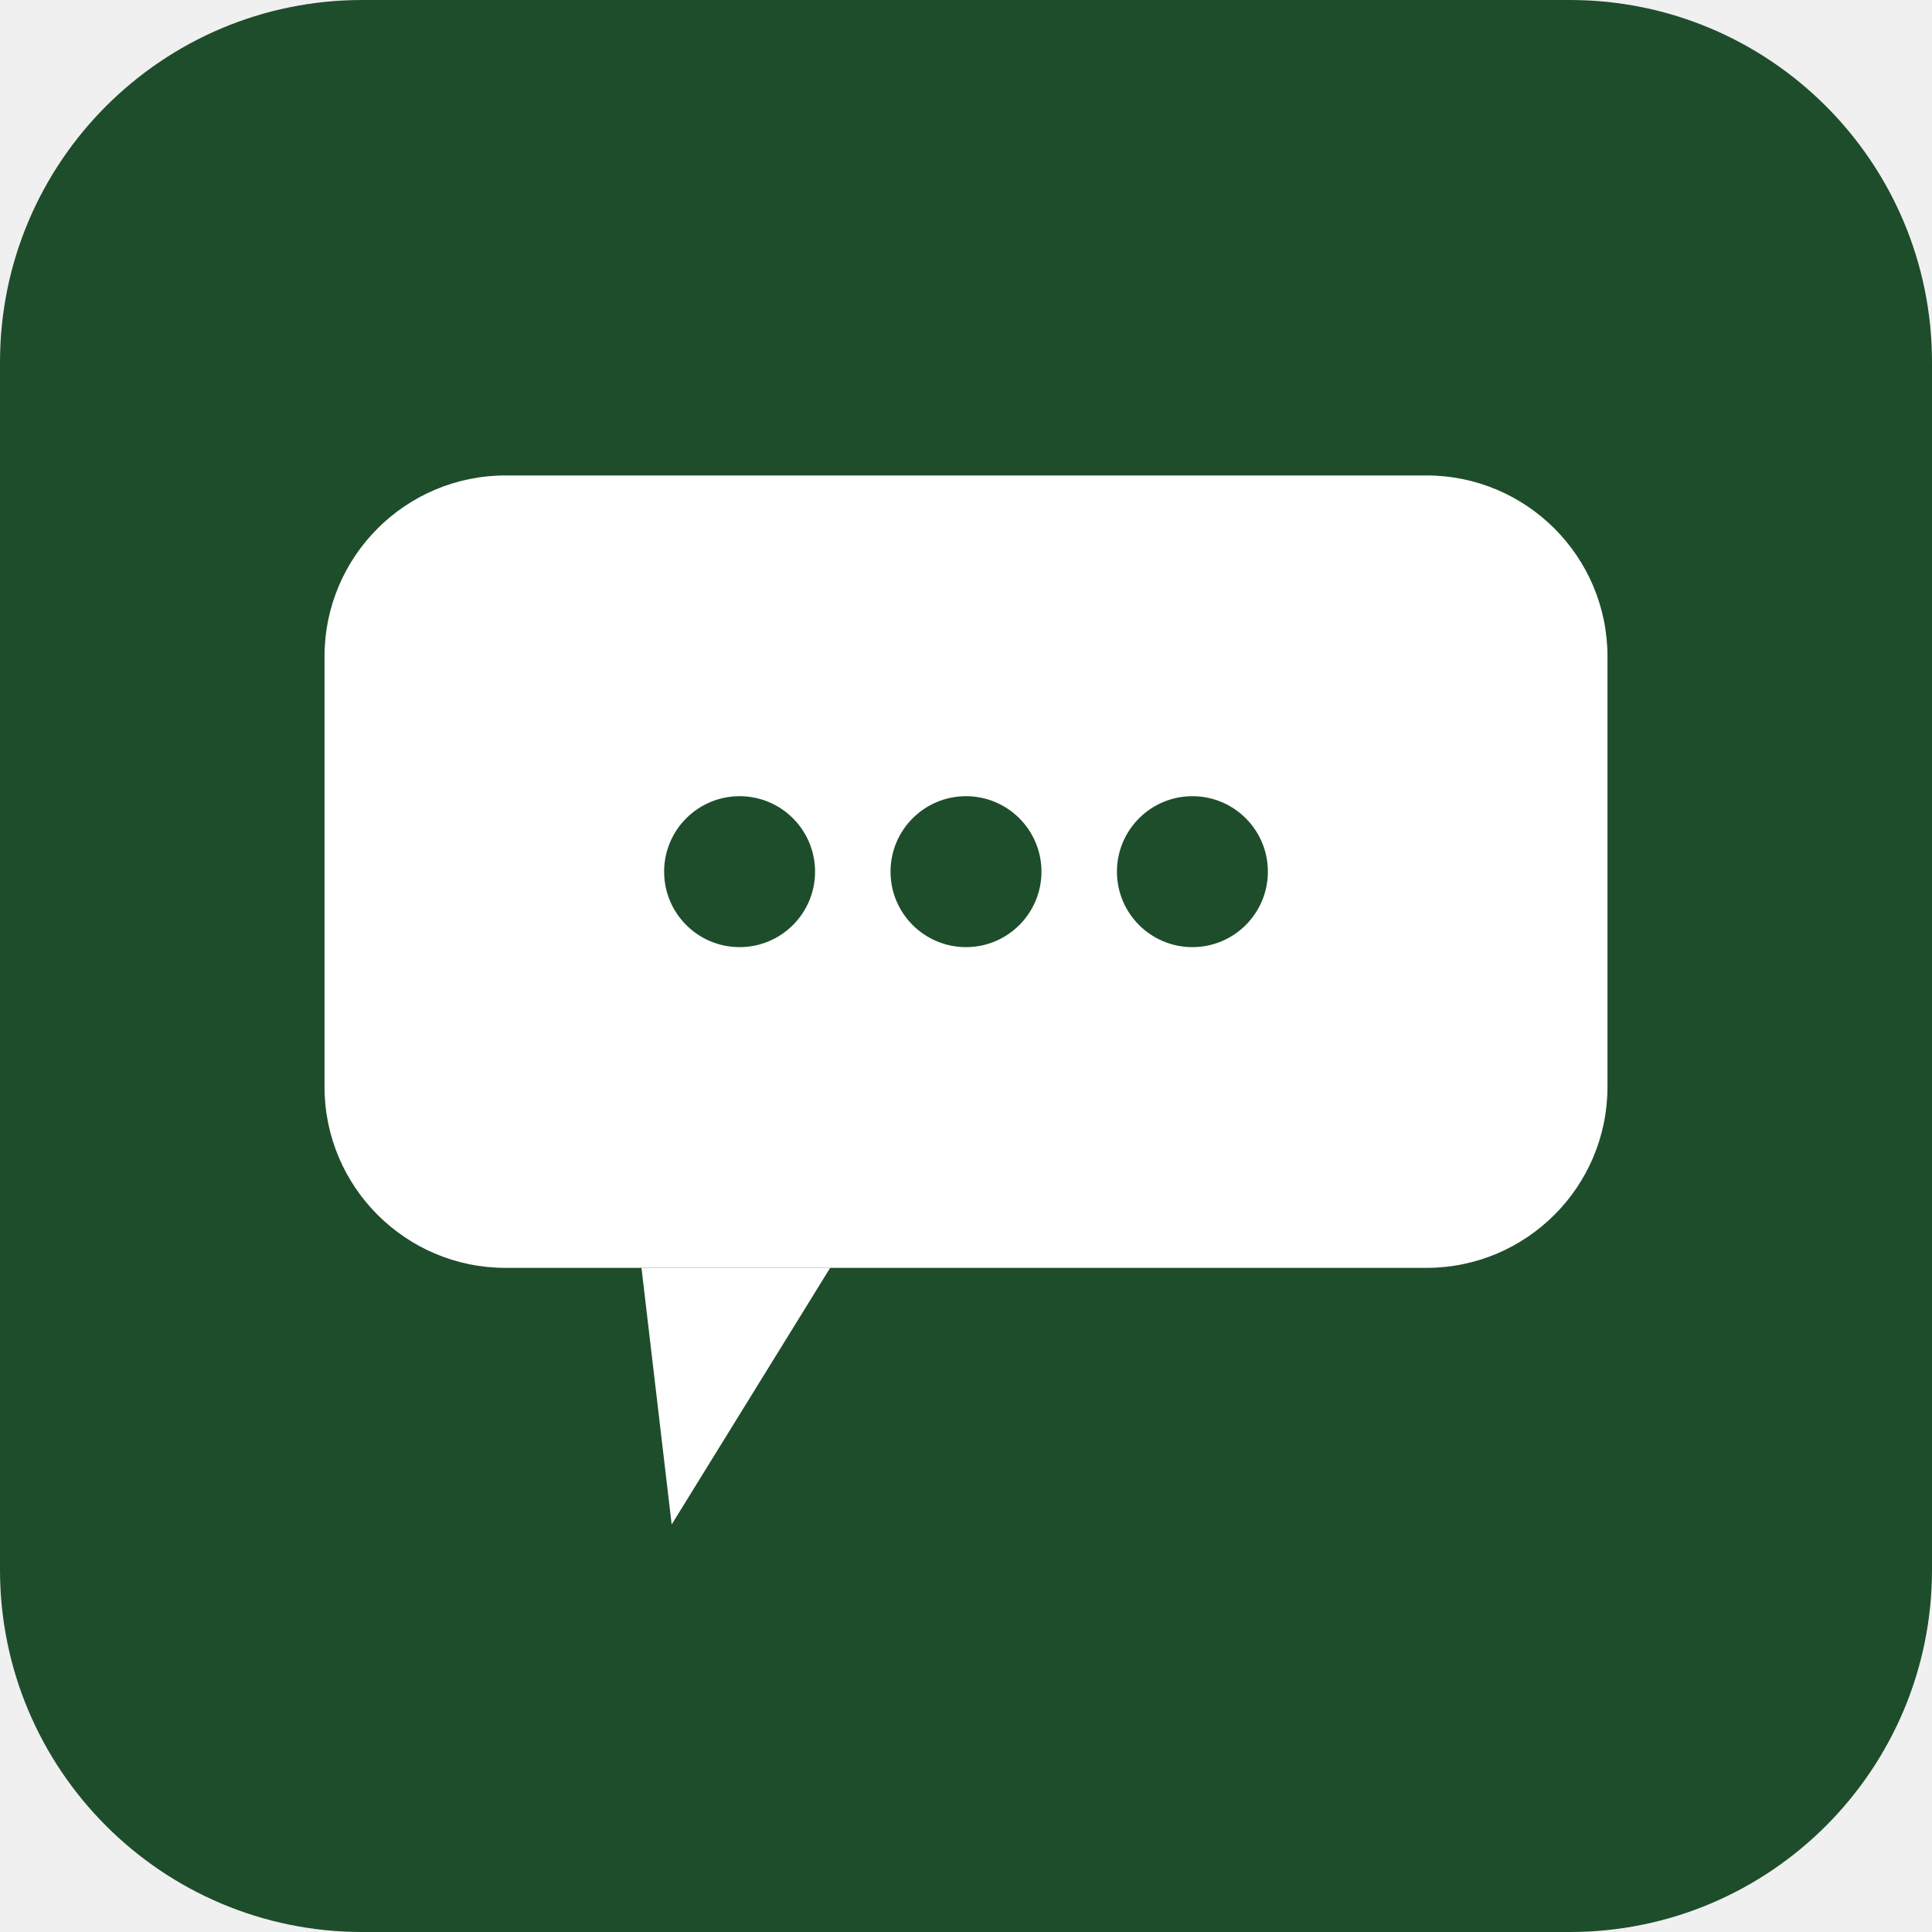
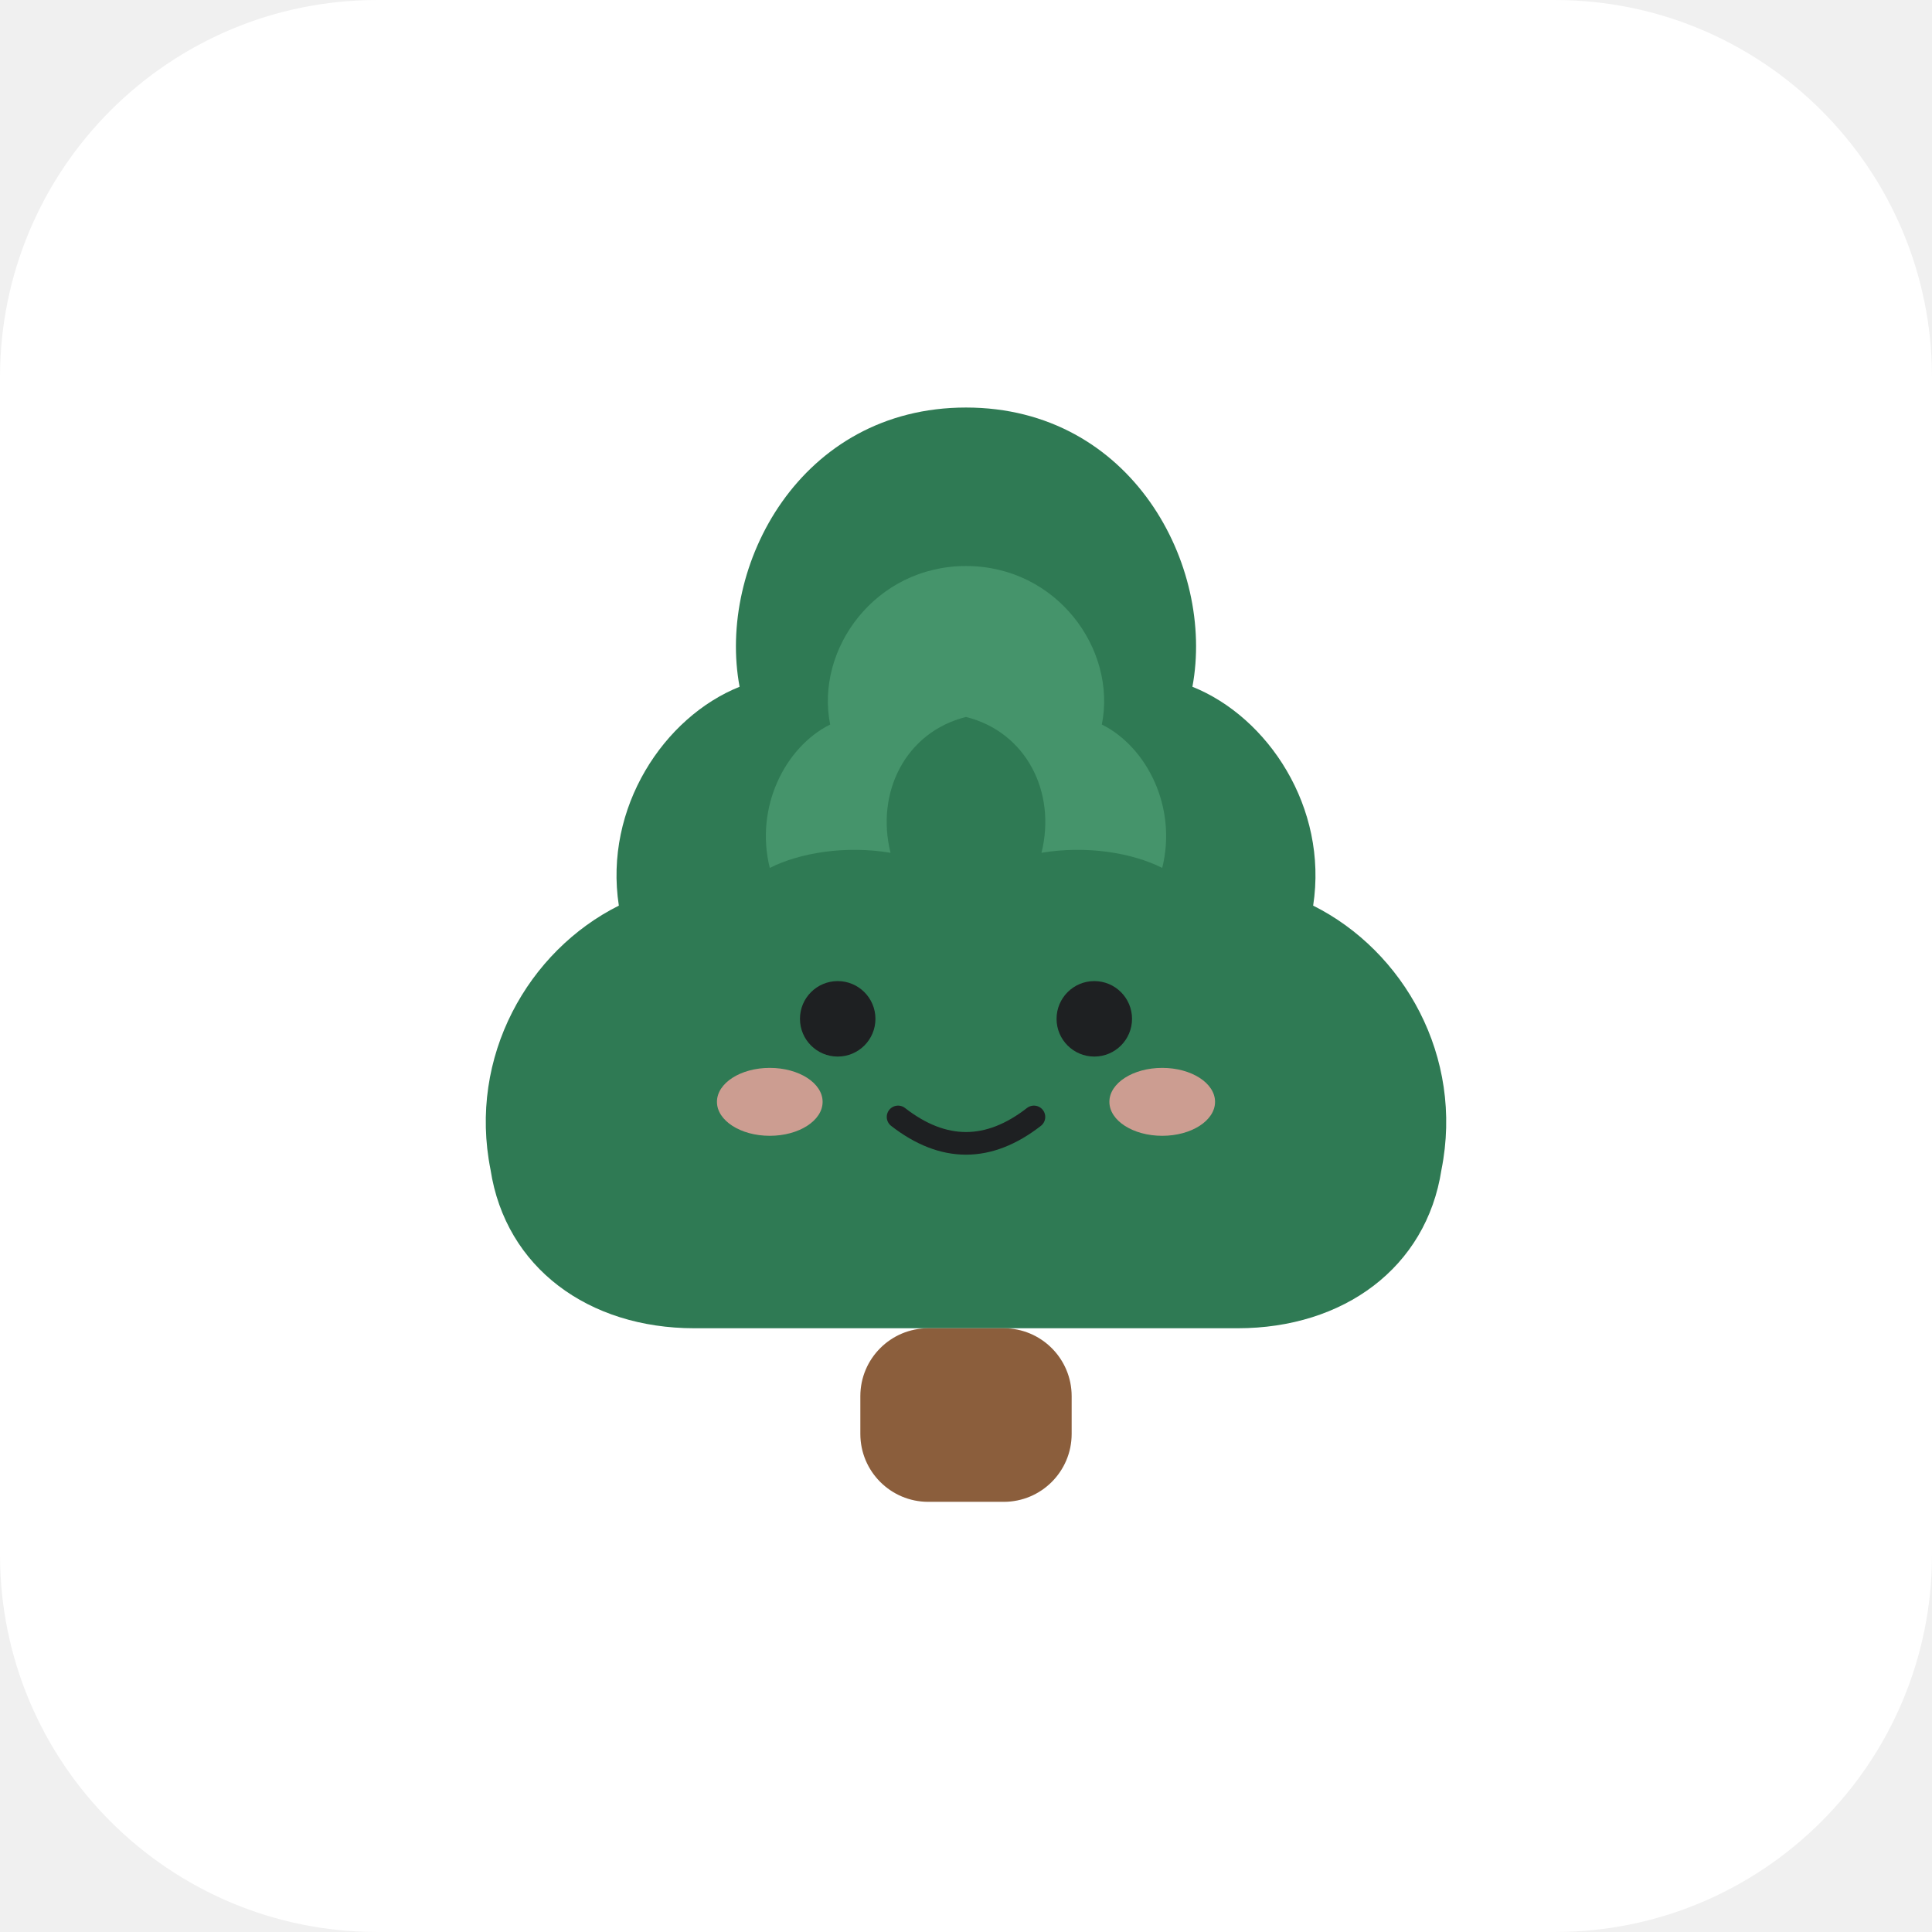
<svg xmlns="http://www.w3.org/2000/svg" viewBox="0 0 512 512">
-   <rect width="512" height="512" rx="96" fill="#1E4D2B" />
-   <path d="M170 336 L220 336 L178 404 Z" fill="#FFFFFF" />
-   <rect x="86" y="126" width="340" height="210" rx="48" fill="#FFFFFF" />
-   <circle cx="196" cy="231" r="20" fill="#1E4D2B" />
-   <circle cx="256" cy="231" r="20" fill="#1E4D2B" />
-   <circle cx="316" cy="231" r="20" fill="#1E4D2B" />
+   <rect width="512" height="512" rx="100" fill="#FFFFFF" />
+   <path d="M256 108            C300 108 322 150 316 182            C336 190 352 214 348 240            C372 252 388 280 382 310            C378 336 356 352 328 352            L184 352            C156 352 134 336 130 310            C124 280 140 252 164 240            C160 214 176 190 196 182            C190 150 212 108 256 108 Z" fill="#2F7A54" />
+   <path d="M256 150            C280 150 296 172 292 192            C304 198 312 214 308 230            C300 226 288 224 276 226            C280 210 272 194 256 190            C240 194 232 210 236 226            C224 224 212 226 204 230            C200 214 208 198 220 192            C216 172 232 150 256 150 Z" fill="#57A97D" opacity="0.55" />
+   <circle cx="222" cy="270" r="10" fill="#1E2022" />
+   <circle cx="290" cy="270" r="10" fill="#1E2022" />
+   <ellipse cx="204" cy="292" rx="14" ry="9" fill="#F4A6A0" opacity="0.8" />
+   <ellipse cx="308" cy="292" rx="14" ry="9" fill="#F4A6A0" opacity="0.8" />
+   <path d="M238 296 Q256 310 274 296" stroke="#1E2022" stroke-width="6" stroke-linecap="round" fill="none" />
+   <rect x="228" y="352" width="56" height="46" rx="18" fill="#8B5E3C" />
</svg>
